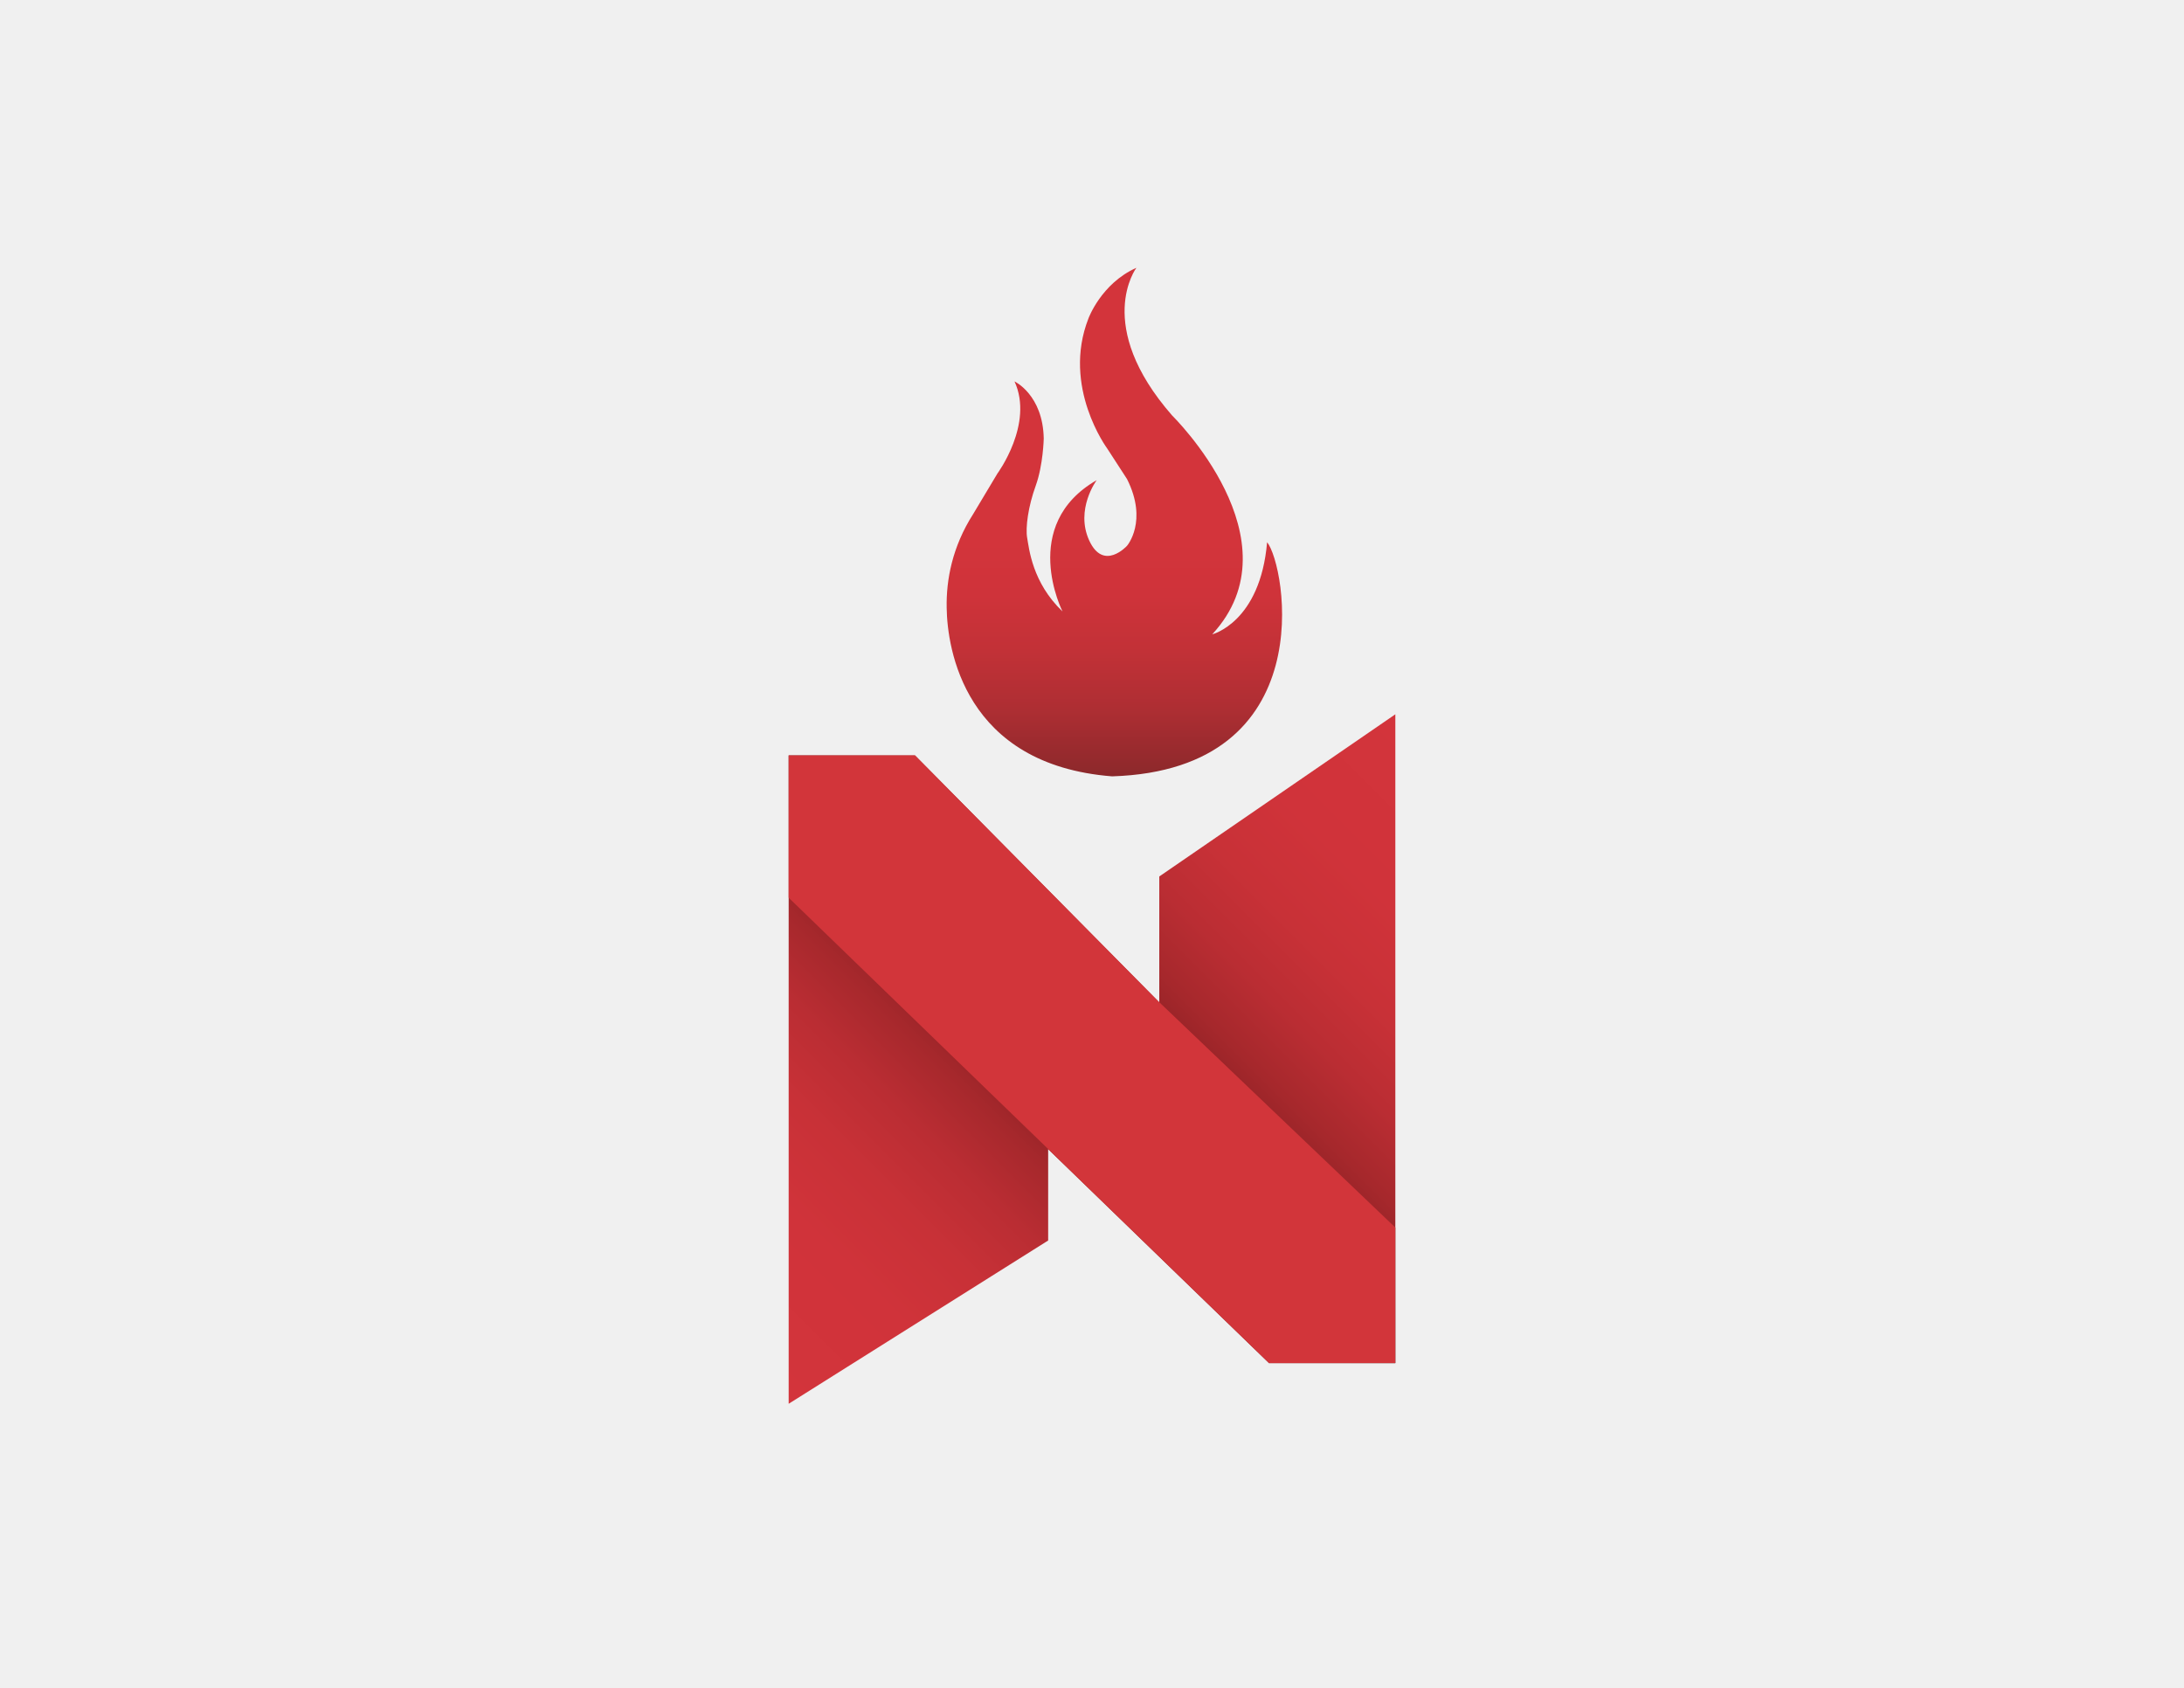
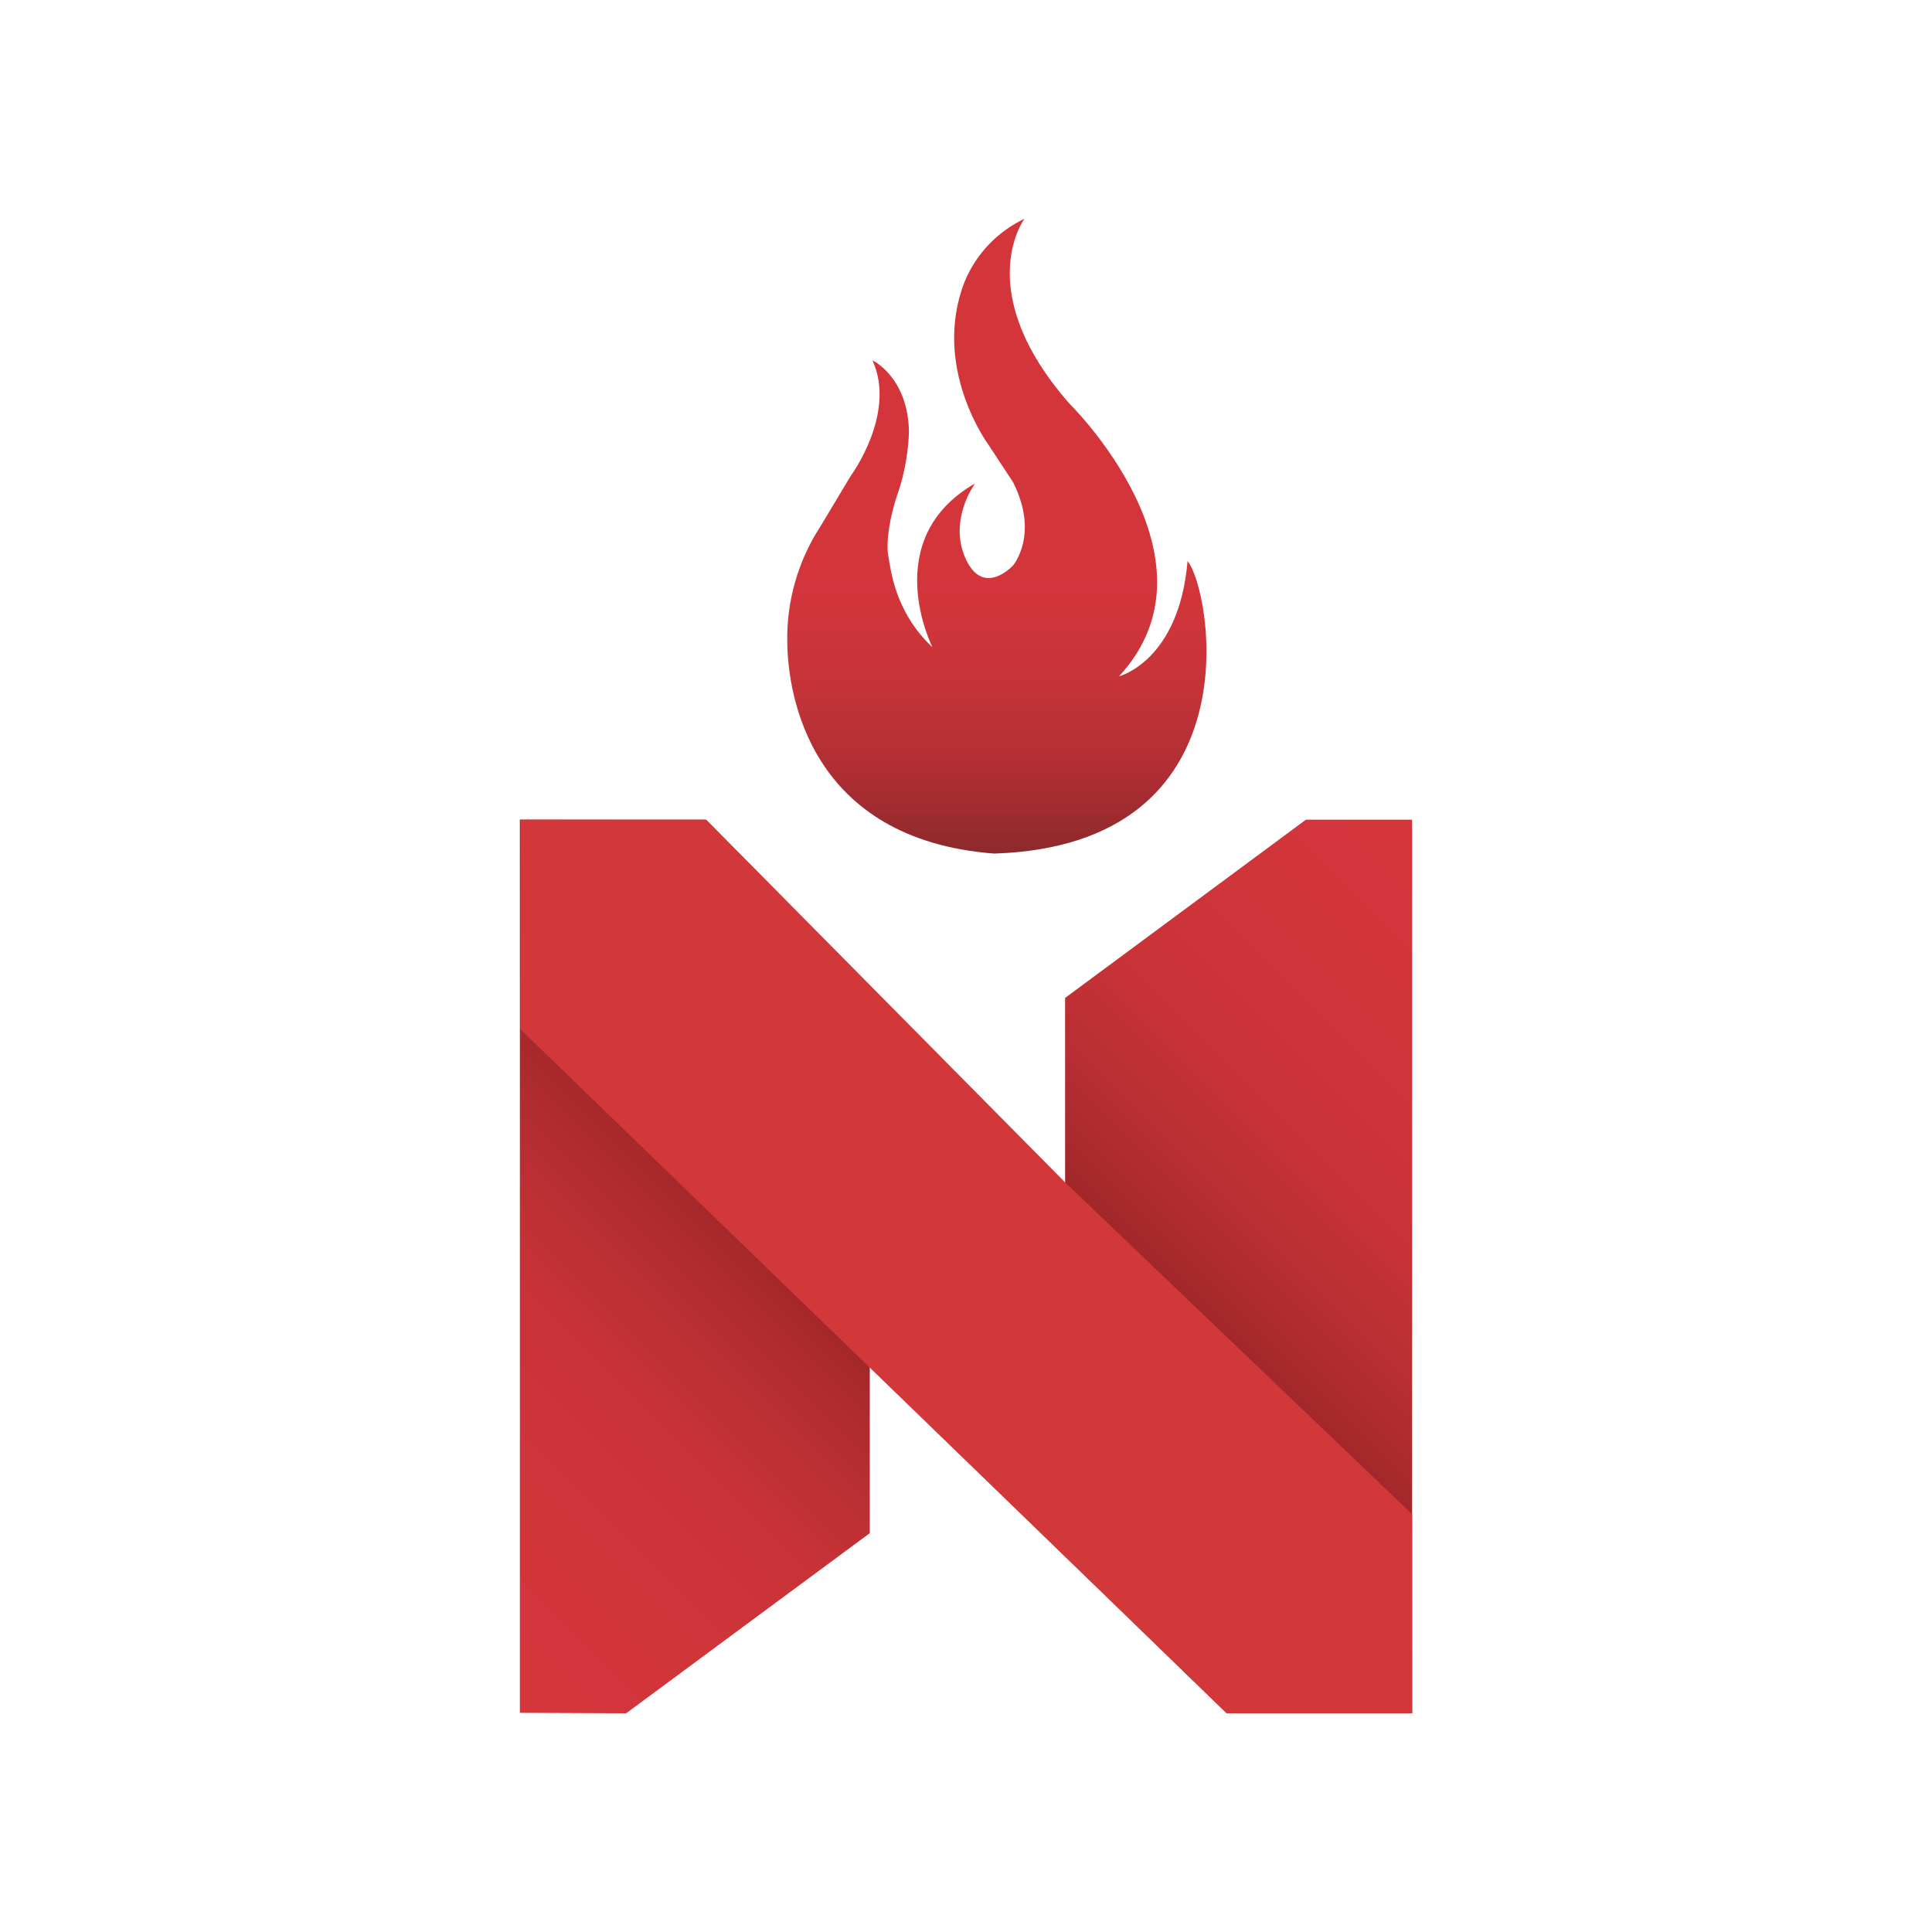
- <svg xmlns="http://www.w3.org/2000/svg" version="1.1" id="Layer_1" x="0px" y="0px" viewBox="0 0 792 612" style="enable-background:new 0 0 792 612;" xml:space="preserve">
-   <style type="text/css">
- 	.st0{fill:url(#SVGID_1_);}
- 	.st1{fill:url(#SVGID_2_);}
- 	.st2{fill:url(#SVGID_3_);}
- </style>
-   <g>
-     <linearGradient id="SVGID_1_" gradientUnits="userSpaceOnUse" x1="404.139" y1="97.027" x2="404.139" y2="281.473">
-       <stop offset="0.537" style="stop-color:#D3343B" />
-       <stop offset="0.644" style="stop-color:#CF333A" />
-       <stop offset="0.754" style="stop-color:#C23137" />
-       <stop offset="0.867" style="stop-color:#AE2E33" />
-       <stop offset="0.98" style="stop-color:#91292C" />
-       <stop offset="1" style="stop-color:#8B282B" />
+ <svg xmlns="http://www.w3.org/2000/svg" id="Layer_1" data-name="Layer 1" viewBox="0 0 326.43 326.43">
+   <defs>
+     <style>.cls-1{fill:#fff;}.cls-2{fill:url(#linear-gradient);}.cls-3{fill:url(#linear-gradient-2);}.cls-4{fill:url(#linear-gradient-3);}</style>
+     <linearGradient id="linear-gradient" x1="380.46" y1="177.74" x2="380.46" y2="285" gradientTransform="translate(0 2)" gradientUnits="userSpaceOnUse">
+       <stop offset="0.54" stop-color="#d4353b" />
+       <stop offset="0.64" stop-color="#cf353a" />
+       <stop offset="0.75" stop-color="#c33338" />
+       <stop offset="0.87" stop-color="#af2e34" />
+       <stop offset="0.98" stop-color="#922a2d" />
+       <stop offset="1" stop-color="#8c292c" />
    </linearGradient>
-     <path class="st0" d="M343.3,220.4c-0.2-10.1,2-22.1,9.6-34l8.8-14.7c0,0,13.3-18,6.2-33.4c0,0,10.3,4.8,10.6,20.7   c0,0-0.2,9.6-2.9,17.1c-2.7,7.4-3.8,15.2-3.1,19c0.7,3.8,1.8,16.1,12.8,26.6c0,0-15.9-31.3,12.4-47.6c0,0-7.9,10.6-2.7,21.9   s13.7,1.9,13.7,1.9s7.7-8.9,0-24.2l-7.2-11.1c0,0-16.5-22.3-6.8-47.1c0,0,4.6-12.7,17.4-18.4c0,0-15.7,20.8,13,53.6   c0,0,46.1,45.1,14.5,79.3c0,0,17.4-4.3,19.9-33.4c6.8,8.3,20.2,82.5-56.2,84.9C349.6,277.3,343.5,235,343.3,220.4z" />
-     <g>
-       <linearGradient id="SVGID_2_" gradientUnits="userSpaceOnUse" x1="278.55" y1="501.55" x2="513.55" y2="266.55">
-         <stop offset="0" style="stop-color:#D3343B" />
-         <stop offset="0.15" style="stop-color:#D0333A" />
-         <stop offset="0.24" style="stop-color:#C83137" />
-         <stop offset="0.315" style="stop-color:#BA2D33" />
-         <stop offset="0.381" style="stop-color:#A6282C" />
-         <stop offset="0.44" style="stop-color:#8C2024" />
-         <stop offset="0.496" style="stop-color:#6C181A" />
-         <stop offset="0.5" style="stop-color:#691719" />
-         <stop offset="0.504" style="stop-color:#6C181A" />
-         <stop offset="0.56" style="stop-color:#8C2024" />
-         <stop offset="0.619" style="stop-color:#A6282C" />
-         <stop offset="0.685" style="stop-color:#BA2D33" />
-         <stop offset="0.759" style="stop-color:#C83137" />
-         <stop offset="0.85" style="stop-color:#D0333A" />
-         <stop offset="1" style="stop-color:#D3343B" />
-       </linearGradient>
-       <polygon class="st1" points="506,259 506,494.3 460.2,494.3 380.1,416.7 380.1,449.8 286,509 286,273.9 331.8,273.9 420.4,363.5     420.4,317.8   " />
-     </g>
-     <linearGradient id="SVGID_3_" gradientUnits="userSpaceOnUse" x1="286" y1="227.95" x2="506" y2="227.95" gradientTransform="matrix(1 0 0 -1 0 612)">
-       <stop offset="1" style="stop-color:#D2353A" />
-       <stop offset="1" style="stop-color:#932429" />
+     <linearGradient id="linear-gradient-2" x1="299.86" y1="179.84" x2="450.68" y2="330.66" gradientTransform="matrix(1, 0, 0, -1, -212.04, 469.22)" gradientUnits="userSpaceOnUse">
+       <stop offset="0" stop-color="#d4353b" />
+       <stop offset="0.15" stop-color="#cf353a" />
+       <stop offset="0.24" stop-color="#c93237" />
+       <stop offset="0.31" stop-color="#ba2f33" />
+       <stop offset="0.38" stop-color="#a7292c" />
+       <stop offset="0.44" stop-color="#8d2124" />
+       <stop offset="0.5" stop-color="#6d191b" />
+       <stop offset="0.5" stop-color="#6a181a" />
+       <stop offset="0.5" stop-color="#6d191b" />
+       <stop offset="0.56" stop-color="#8d2124" />
+       <stop offset="0.62" stop-color="#a7292c" />
+       <stop offset="0.69" stop-color="#ba2f33" />
+       <stop offset="0.76" stop-color="#c93237" />
+       <stop offset="0.85" stop-color="#cf353a" />
+       <stop offset="1" stop-color="#d4353b" />
    </linearGradient>
-     <polygon class="st2" points="460.2,494.2 286,325.5 286,273.9 331.8,273.9 420.4,363.4 506,445.1 506,494.2  " />
-   </g>
+     <linearGradient id="linear-gradient-3" x1="299.96" y1="326.77" x2="450.62" y2="326.77" gradientTransform="translate(-212.04 -112.78)" gradientUnits="userSpaceOnUse">
+       <stop offset="1" stop-color="#d2373a" />
+       <stop offset="1" stop-color="#942529" />
+     </linearGradient>
+   </defs>
+   <rect class="cls-1" width="326.43" height="326.43" />
+   <path class="cls-2" d="M345.06,251.5a34.64,34.64,0,0,1,5.62-19.81l5.14-8.57s7.74-10.48,3.63-19.46c0,0,6,2.81,6.17,12.06a36.86,36.86,0,0,1-1.72,9.94c-1.57,4.32-2.19,8.84-1.78,11s1,9.39,7.47,15.49c0,0-9.25-18.23,7.2-27.69,0,0-4.59,6.17-1.58,12.75s8,1.1,8,1.1,4.46-5.21,0-14.05L379,217.85s-9.59-13-4-27.42a20.35,20.35,0,0,1,10.14-10.69s-9.12,12.13,7.54,31.18c0,0,26.8,26.25,8.43,46.13,0,0,10.14-2.54,11.58-19.47,4,4.8,11.79,48-32.69,49.42C348.76,284.6,345.19,260,345.06,251.5Z" transform="translate(-212.04 -142.78)" />
+   <polygon class="cls-3" points="238.59 138.49 238.59 289.48 207.27 289.48 146.96 230.93 146.96 259.04 105.79 289.48 87.84 289.4 87.84 138.49 119.24 138.49 179.96 199.93 179.96 168.61 220.65 138.49 238.59 138.49" />
+   <polygon class="cls-4" points="207.27 289.48 87.92 173.9 87.92 138.49 119.32 138.49 180.04 199.85 238.59 255.84 238.59 289.48 207.27 289.48" />
</svg>
